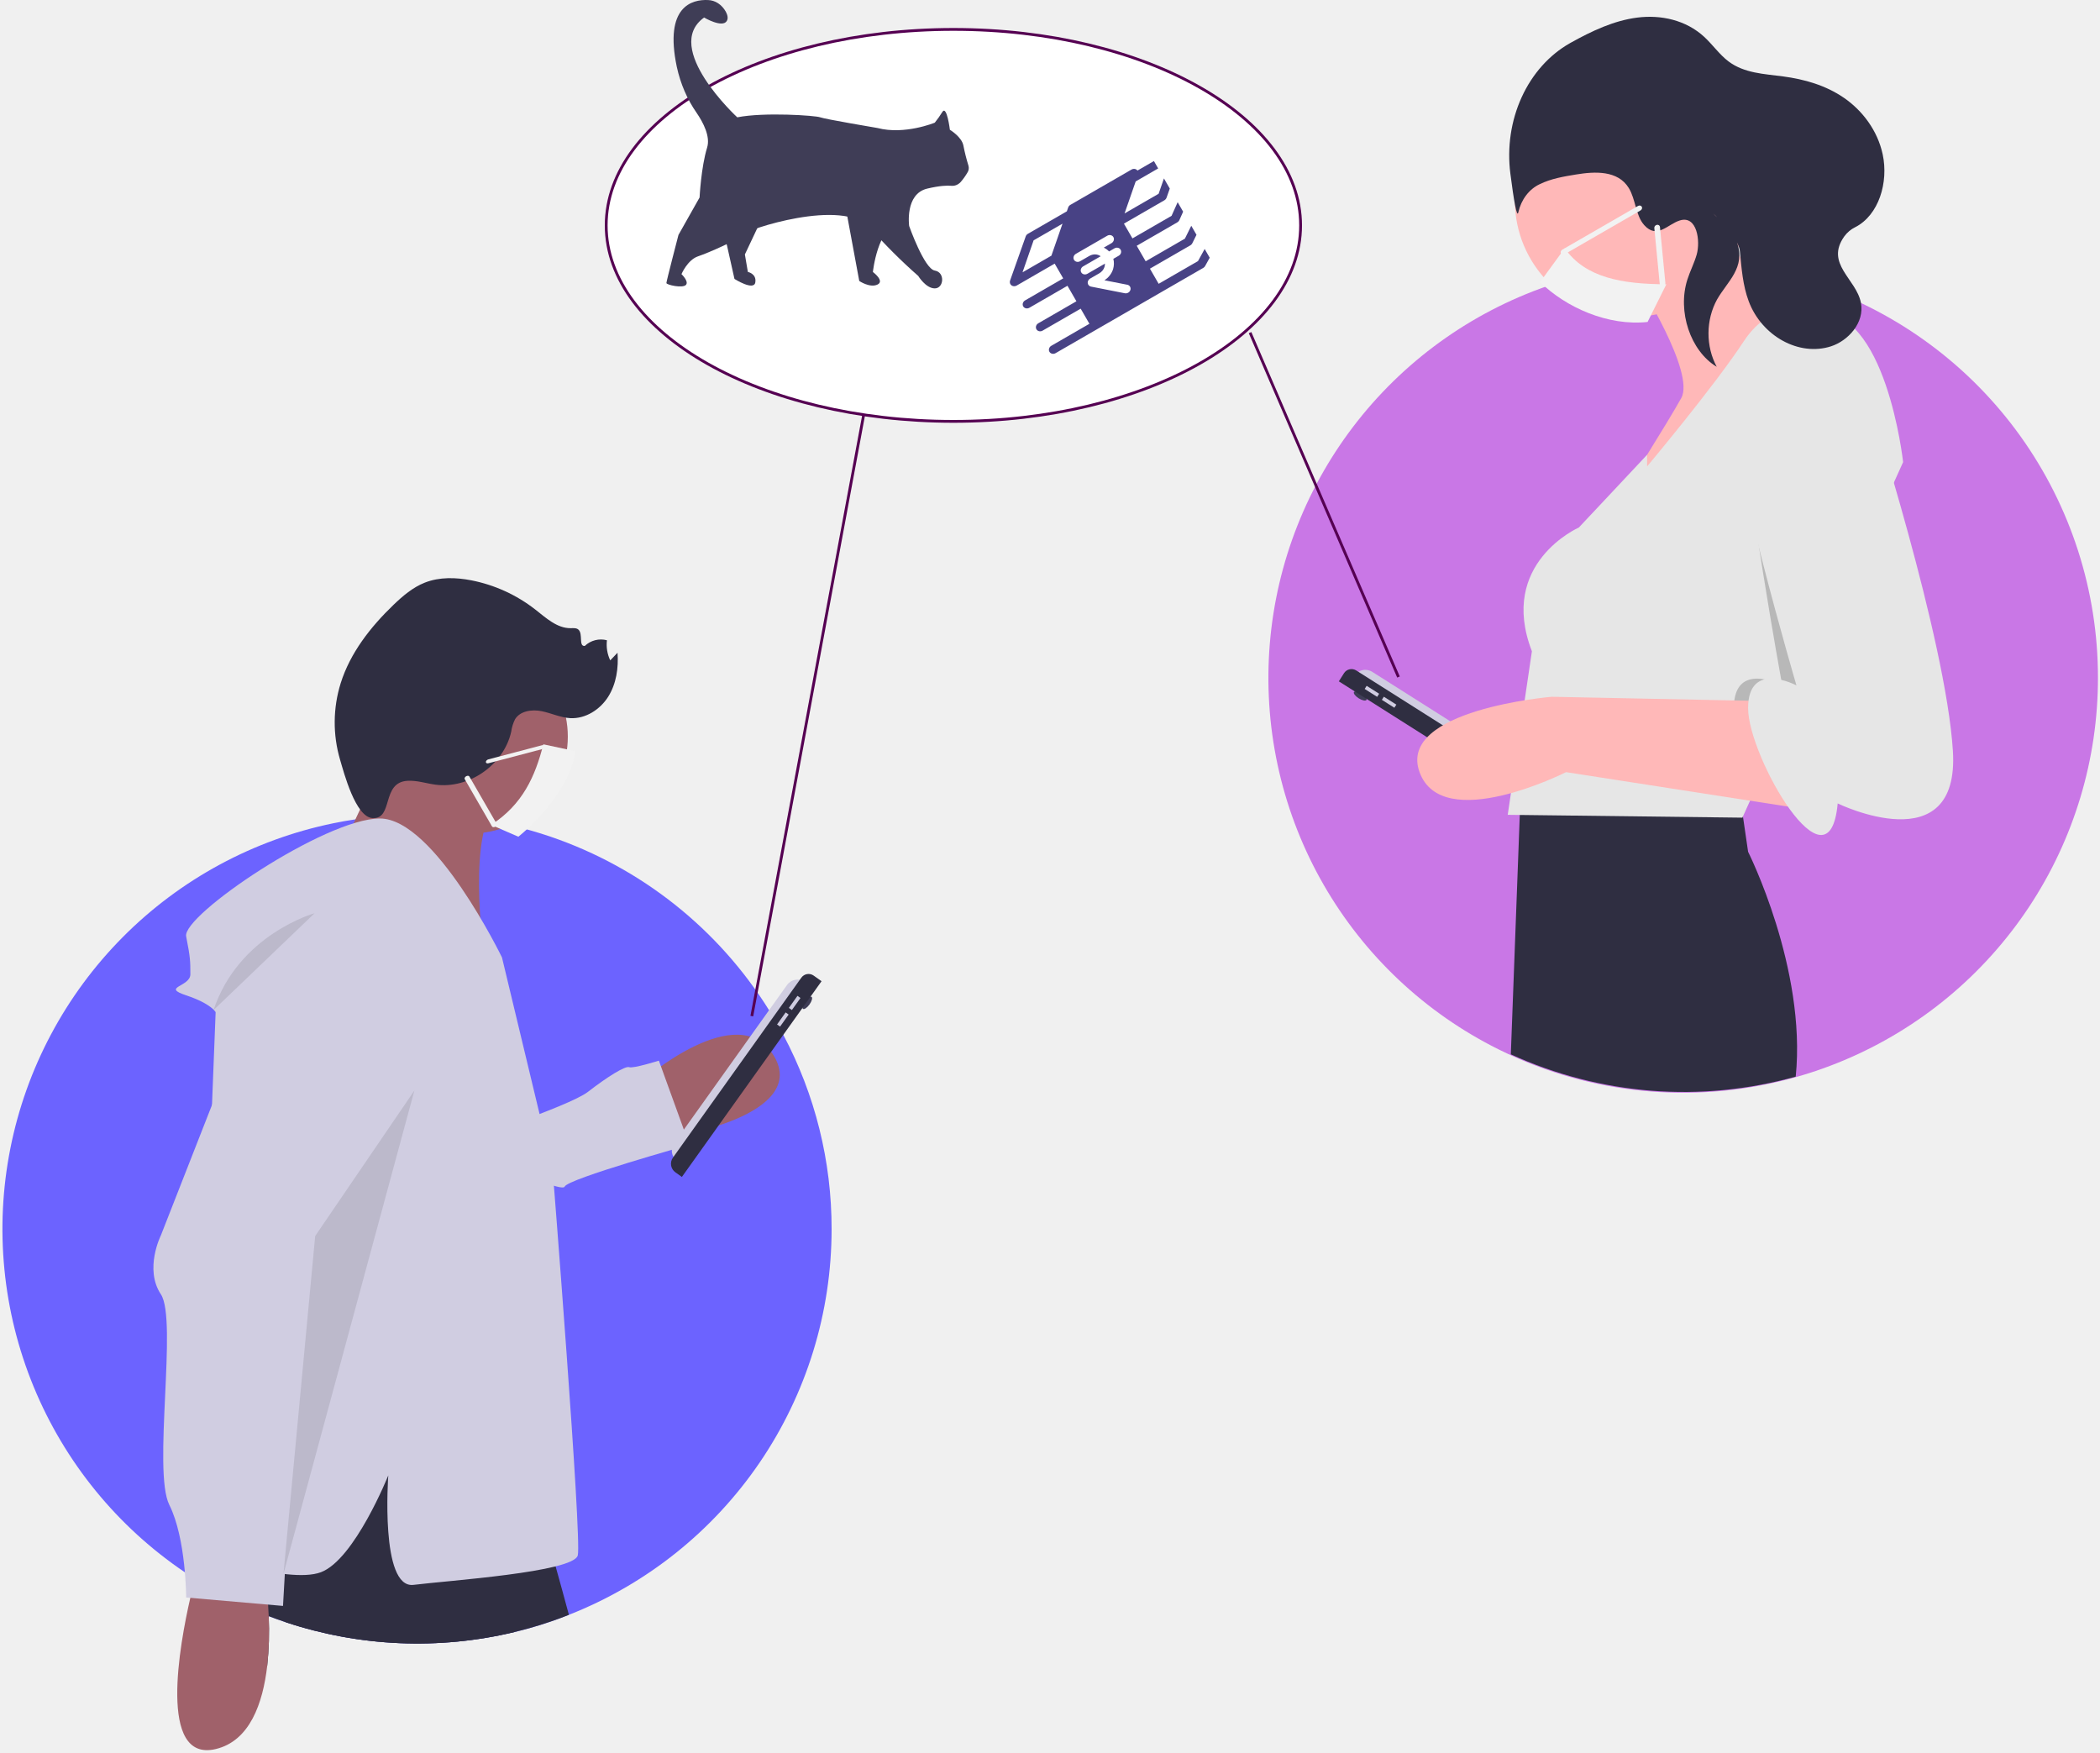
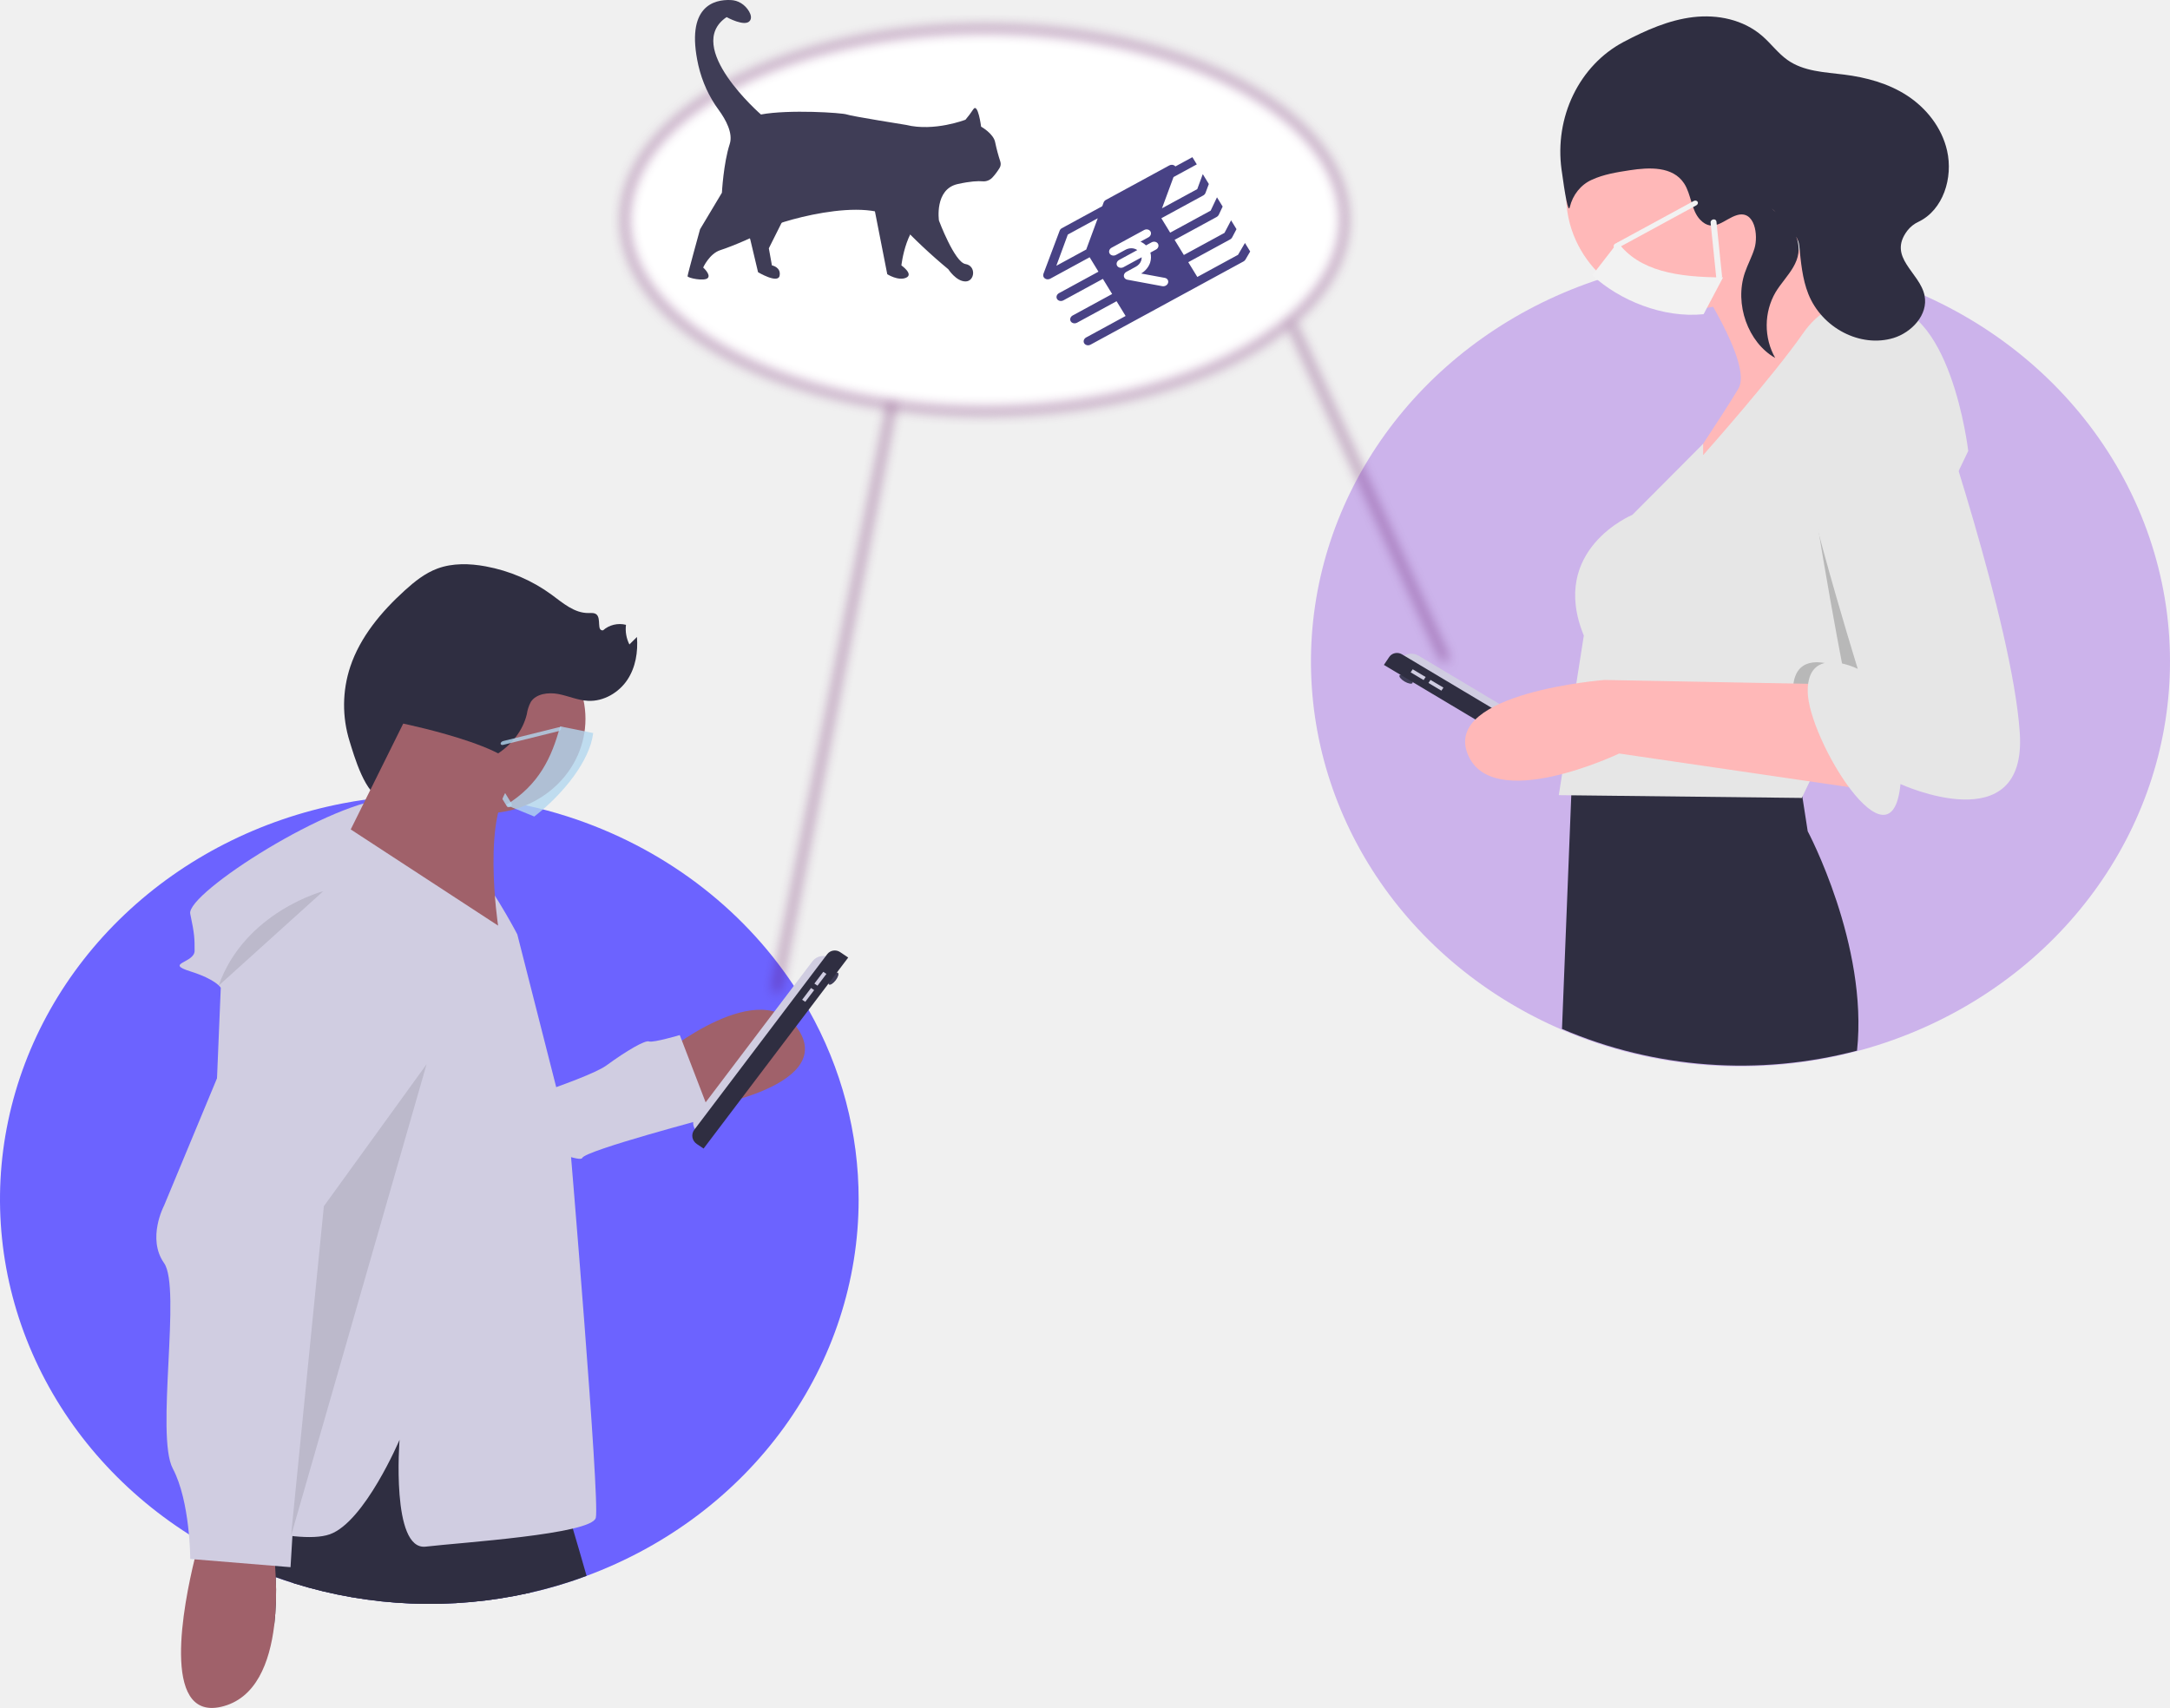
- <svg xmlns="http://www.w3.org/2000/svg" width="750" height="626" viewBox="0 0 750 626" fill="none">
-   <path d="M749.271 242C749.298 271.166 740.715 299.691 724.599 323.999C708.482 348.307 685.548 367.317 658.672 378.645C631.796 389.973 602.174 393.115 573.519 387.678C544.865 382.241 518.453 368.466 497.595 348.08C476.737 327.695 462.36 301.605 456.268 273.083C450.176 244.561 452.638 214.875 463.348 187.746C474.057 160.618 492.536 137.254 516.469 120.585C540.401 103.915 568.722 94.681 597.881 94.04C598.341 94.03 598.801 94.02 599.271 94.01C599.931 94 600.601 94 601.271 94C602.951 94 604.631 94.03 606.301 94.09C609.981 94.21 613.621 94.463 617.221 94.85C619.301 95.07 621.351 95.34 623.401 95.64C623.631 95.68 623.871 95.71 624.101 95.75C632.56 97.054 640.889 99.099 648.991 101.86C678.238 111.835 703.633 130.71 721.616 155.84C739.598 180.971 749.268 211.098 749.271 242V242Z" fill="#C977E6" />
-   <path d="M488.025 249.989C488.318 249.527 487.556 248.519 486.323 247.738C485.09 246.958 483.853 246.7 483.56 247.162C483.267 247.624 484.029 248.632 485.262 249.413C486.495 250.193 487.732 250.452 488.025 249.989Z" fill="#3F3D56" />
-   <path d="M483.699 241.386C484.355 240.35 485.396 239.617 486.593 239.348C487.789 239.079 489.044 239.297 490.08 239.953L548.681 277.062C549.717 277.718 550.45 278.759 550.719 279.956C550.988 281.152 550.77 282.407 550.114 283.443L483.699 241.386Z" fill="#D0CDE1" />
-   <path d="M478.156 243.349L479.999 240.437C480.448 239.729 481.159 239.228 481.977 239.045C482.794 238.861 483.652 239.01 484.36 239.458L551.082 281.71C551.497 281.973 551.857 282.315 552.14 282.717C552.423 283.119 552.624 283.572 552.731 284.052C552.839 284.531 552.851 285.027 552.767 285.512C552.683 285.996 552.505 286.459 552.242 286.874L550.71 289.293L478.156 243.349Z" fill="#2F2E41" />
-   <path d="M488.09 244.948L487.383 246.064L491.848 248.891L492.555 247.775L488.09 244.948Z" fill="#D0CDE1" />
-   <path d="M494.229 248.835L493.522 249.952L497.987 252.779L498.694 251.663L494.229 248.835Z" fill="#D0CDE1" />
-   <path d="M582.666 113.235C605.67 113.235 624.318 94.587 624.318 71.584C624.318 48.58 605.67 29.932 582.666 29.932C559.662 29.932 541.014 48.58 541.014 71.584C541.014 94.587 559.662 113.235 582.666 113.235Z" fill="#FFB8B8" />
-   <path d="M585.206 101.045C585.206 101.045 605.524 133.045 600.444 142.188C595.365 151.332 579.618 176.221 579.618 176.221C579.618 176.221 649.715 124.41 640.572 113.235C640.572 113.235 619.746 95.457 618.73 84.282L585.206 101.045Z" fill="#FFB8B8" />
-   <path d="M641.331 384.52C607.538 393.957 571.497 391.141 539.581 376.57L542.781 291.07L543.021 284.42L543.111 282.26L543.221 279.08L543.301 277.05C543.301 277.05 543.431 277.04 543.681 277.03C544.361 276.98 545.931 276.87 548.181 276.74C550.791 276.59 554.301 276.4 558.391 276.23C559.361 276.19 560.361 276.15 561.391 276.1C582.931 275.3 616.571 275.13 621.021 281.62L621.581 285.44L622.481 291.61L624.321 304.22C624.321 304.22 645.241 345.82 641.331 384.52Z" fill="#2F2E41" />
-   <path d="M679.684 165.046L643.701 244.657L628.077 279.218L622.286 292.034L538.474 291.018L547.109 232.603C534.919 201.111 563.872 188.412 563.872 188.412L588.253 162.43V166.57C588.253 166.57 612.127 138.125 622.794 121.87C633.461 105.616 648.191 111.711 648.191 111.711C673.589 109.172 679.684 165.046 679.684 165.046Z" fill="#E6E6E6" />
-   <path opacity="0.2" d="M643.701 244.657L628.077 279.218C623.058 269.831 619.238 259.2 619.238 252.922C619.238 235.652 636.509 244.795 636.509 244.795C636.509 244.795 622.54 168.348 622.54 145.49C622.54 130.308 635.198 197.687 643.701 244.657Z" fill="black" />
-   <path d="M629.905 250.382L554.221 248.858C554.221 248.858 498.854 253.429 506.981 275.779C515.109 298.129 559.3 275.779 559.3 275.779L647.684 289.494L629.905 250.382Z" fill="#FFB8B8" />
-   <path d="M644.128 115.775C644.128 115.775 617.714 117.807 617.714 140.664C617.714 163.522 641.588 244.794 641.588 244.794C641.588 244.794 624.318 235.651 624.318 252.921C624.318 270.192 653.271 320.479 656.319 286.954C656.319 286.954 700.002 308.288 697.463 268.16C694.923 228.032 667.494 143.204 667.494 143.204C667.494 143.204 664.446 114.251 644.128 115.775Z" fill="#E6E6E6" />
-   <path d="M587.221 80.399C584.128 76.959 584.185 71.158 581.692 67.125C577.778 60.793 569.628 61.218 562.936 62.311C558.488 63.037 553.975 63.785 549.847 65.806C547.999 66.679 546.354 68.034 545.04 69.763C543.726 71.492 542.779 73.549 542.275 75.77C541.751 78.264 540.595 71.187 539.419 62.02C538.214 52.667 539.624 43.116 543.446 34.743C547.267 26.37 553.303 19.607 560.684 15.429C560.772 15.379 560.859 15.33 560.945 15.282C568.514 11.055 576.444 7.322 584.81 6.273C593.176 5.225 602.102 7.124 608.664 13.179C611.663 15.947 614.102 19.5 617.317 21.926C622.966 26.189 630.119 26.395 636.831 27.294C644.423 28.311 652.032 30.445 658.585 34.963C665.139 39.482 670.569 46.61 672.391 55.14C674.516 65.09 671.047 76.851 662.535 81.168C661.048 81.887 659.73 82.999 658.687 84.413C651.697 94.232 662.982 99.605 664.618 108.153C665.984 115.285 660.015 121.742 653.895 123.706C642.495 127.364 629.225 120.078 624.539 107.589C622.44 101.994 621.962 95.805 621.39 89.747C620.737 82.813 604.911 70.254 615.595 79.701C617.668 81.486 619.301 83.859 620.334 86.589C623.584 95.53 616.838 100.605 613.22 106.989C611.251 110.579 610.197 114.732 610.177 118.976C610.157 123.22 611.173 127.386 613.109 131C603.731 125.369 598.987 111.255 602.637 99.842C603.607 96.808 605.078 94.004 605.959 90.935C607.335 86.145 606.119 76.838 599.968 78.725C595.578 80.072 591.825 85.52 587.221 80.399Z" fill="#2F2E41" />
-   <path d="M297 439C297.006 468.727 288.059 497.767 271.324 522.337C254.59 546.907 230.844 565.868 203.18 576.75C201.01 577.62 198.8 578.43 196.58 579.18C194.1 580.03 191.593 580.81 189.06 581.52C187.3 582.01 185.523 582.47 183.73 582.9C156.734 589.369 128.467 588.164 102.12 579.42C100.05 578.73 98 577.99 95.97 577.22C93.24 576.17 90.54 575.04 87.89 573.83C87.69 573.75 87.5 573.66 87.31 573.57C86.27 573.09 85.26 572.61 84.23 572.1H84.22C82.81 571.42 81.413 570.713 80.03 569.98C76.85 568.3 73.74 566.51 70.7 564.61C69.12 563.63 67.563 562.613 66.03 561.56C41.897 545.266 23.108 522.212 12.02 495.287C0.931 468.362 -1.966 438.764 3.693 410.2C9.352 381.636 23.315 355.377 43.832 334.714C64.349 314.051 90.507 299.902 119.03 294.04C121.64 293.5 124.277 293.033 126.94 292.64C128.61 292.38 130.3 292.16 131.99 291.97C133.2 291.83 134.41 291.7 135.64 291.6H135.65C138.94 291.3 142.26 291.113 145.61 291.04C146.07 291.03 146.53 291.02 147 291.01C147.26 291.01 147.52 291 147.78 291.01H147.79C148.19 291 148.59 291 149 291C150.68 291 152.36 291.03 154.03 291.09C157.71 291.21 161.35 291.463 164.95 291.85C167.03 292.07 169.08 292.34 171.13 292.64C171.36 292.68 171.6 292.71 171.83 292.75C172.51 292.86 173.2 292.97 173.88 293.09C175.32 293.32 176.75 293.59 178.18 293.88C179.52 294.15 180.85 294.43 182.18 294.73C187.096 295.851 191.949 297.23 196.72 298.86C229.055 309.914 256.585 331.789 274.66 360.79C275.17 361.6 275.67 362.42 276.16 363.25C276.54 363.87 276.9 364.49 277.26 365.12C277.39 365.33 277.51 365.54 277.62 365.75C277.7 365.87 277.76 365.99 277.83 366.11C278.49 367.26 279.13 368.43 279.75 369.6C291.112 390.966 297.036 414.801 297 439V439Z" fill="#6C63FF" />
-   <path d="M229.238 386.139C229.238 386.139 263.592 355.94 276.354 377.049C289.115 398.157 240.598 406.702 237.795 405.611C234.992 404.52 229.238 386.139 229.238 386.139Z" fill="#A0616A" />
-   <path d="M162.415 408.538C162.415 408.538 203.069 395.317 210.002 389.947C216.935 384.577 223.322 380.608 224.723 381.154C226.125 381.7 235.315 378.822 235.315 378.822L246.204 408.885C246.204 408.885 202.747 421.014 201.655 423.817C200.564 426.62 162.415 408.538 162.415 408.538Z" fill="#D0CDE1" />
-   <path d="M183.73 582.9C156.734 589.369 128.467 588.164 102.12 579.42L103.92 562.4L105.59 546.5L130.64 507.77L138.67 495.36L171.76 507.39L175.13 528.64L180.5 562.53L183.73 582.9Z" fill="#2F2E41" />
-   <path d="M203.18 576.75C201.01 577.62 198.8 578.43 196.58 579.18C194.1 580.03 191.593 580.81 189.06 581.52C187.3 582.01 185.523 582.47 183.73 582.9C156.734 589.369 128.467 588.164 102.12 579.42C100.05 578.73 98 577.99 95.97 577.22C96.247 583.142 96.067 589.076 95.43 594.97C92.541 588.063 90.024 581.006 87.89 573.83C87.74 573.35 87.6 572.87 87.46 572.39C86.76 569.97 86.14 567.66 85.58 565.49C84.94 562.98 84.39 560.65 83.93 558.52C82.1 550.16 81.52 544.99 81.52 544.99L101.07 504.39L104.98 504.84L106.6 505.02L116.4 506.14L130.64 507.77L153.71 510.4L175.13 528.64L194.32 544.99C194.32 544.99 195.92 550.43 198.43 559.44C199.79 564.28 201.4 570.15 203.18 576.75Z" fill="#2F2E41" />
-   <path d="M168.201 297.681C187.304 297.681 202.791 282.194 202.791 263.09C202.791 243.986 187.304 228.5 168.201 228.5C149.097 228.5 133.61 243.986 133.61 263.09C133.61 282.194 149.097 297.681 168.201 297.681Z" fill="#A0616A" />
-   <path d="M139.938 264.83L121.835 303.558L172.659 338.762C172.659 338.762 166.677 296.836 177.947 286.218C189.218 275.601 139.938 264.83 139.938 264.83Z" fill="#A0616A" />
-   <path d="M179.279 341.96C179.279 341.96 155.216 292.33 135.665 292.33C116.113 292.33 64.979 326.92 66.483 334.44C67.987 341.96 67.987 343.464 67.987 347.975C67.987 352.487 57.46 352.487 66.483 355.495C75.507 358.503 77.011 361.511 77.011 361.511L69.491 554.015C69.491 554.015 102.578 566.047 114.609 561.535C126.641 557.023 138.673 526.944 138.673 526.944C138.673 526.944 135.665 567.551 147.696 566.047C159.728 564.543 204.846 561.535 206.35 555.519C207.854 549.503 197.326 417.157 197.326 417.157L179.279 341.96Z" fill="#D0CDE1" />
-   <path d="M95.43 594.97V594.99C93.89 608.32 89.22 621.83 77.01 624.7C56.27 629.58 64.23 586.96 67.97 570.69C68.85 566.9 69.49 564.54 69.49 564.54L70.7 564.61L85.58 565.49L95.06 566.05C95.06 566.05 95.45 568.8 95.75 573.11C95.84 574.36 95.92 575.74 95.97 577.22C96.247 583.142 96.067 589.076 95.43 594.97Z" fill="#A0616A" />
-   <path d="M101.074 329.928L57.46 441.22C57.46 441.22 51.444 453.251 57.46 462.275C63.475 471.299 54.452 525.44 60.468 537.472C66.483 549.503 66.483 570.559 66.483 570.559L101.074 573.567L108.594 441.22L147.696 356.999C147.696 356.999 144.688 322.408 101.074 329.928Z" fill="#D0CDE1" />
-   <path opacity="0.1" d="M112.354 326.168C112.354 326.168 85.283 333.688 76.259 360.759L112.354 326.168Z" fill="black" />
-   <path d="M145.532 278.871C148.898 278.671 152.184 279.808 155.526 280.252C167.483 281.839 179.921 273.163 182.562 261.393C182.773 259.826 183.24 258.304 183.944 256.888C185.785 253.883 189.976 253.31 193.43 254.001C196.885 254.692 200.16 256.309 203.679 256.494C209.111 256.779 214.327 253.434 217.222 248.829C220.117 244.223 220.937 238.556 220.546 233.13L217.942 235.863C216.883 233.625 216.475 231.134 216.762 228.674C215.382 228.307 213.931 228.299 212.547 228.653C211.164 229.008 209.894 229.711 208.86 230.696C206.564 230.94 208.297 226.437 206.591 224.88C205.877 224.228 204.781 224.351 203.814 224.361C198.929 224.408 194.977 220.671 191.127 217.663C184.457 212.463 176.657 208.905 168.358 207.277C162.841 206.201 156.975 206.028 151.743 208.082C147.447 209.769 143.851 212.842 140.524 216.041C132.333 223.917 125.08 233.171 121.673 244.011C118.903 252.889 118.824 262.39 121.447 271.313C122.82 275.947 126.958 291.818 133.016 292.187C140.628 292.652 136.058 279.437 145.532 278.871Z" fill="#2F2E41" />
-   <path opacity="0.1" d="M147.99 389.501L112.569 441.452L101.241 562.122L147.99 389.501Z" fill="black" />
-   <path d="M289.112 358.745C289.96 357.557 290.286 356.336 289.84 356.019C289.395 355.701 288.346 356.406 287.499 357.594C286.651 358.782 286.325 360.003 286.771 360.321C287.216 360.638 288.264 359.933 289.112 358.745Z" fill="#3F3D56" />
-   <path d="M241.876 414.714C240.877 414.002 240.203 412.922 240.001 411.712C239.798 410.503 240.085 409.262 240.797 408.264L281.083 351.8C281.796 350.801 282.876 350.127 284.085 349.925C285.295 349.722 286.535 350.009 287.534 350.721V350.721L241.876 414.714L241.876 414.714Z" fill="#D0CDE1" />
-   <path d="M243.53 420.357L241.199 418.694C240.391 418.118 239.845 417.244 239.681 416.265C239.517 415.286 239.749 414.282 240.326 413.474L286.195 349.185C286.682 348.503 287.42 348.042 288.246 347.903C289.073 347.765 289.921 347.961 290.603 348.448L293.408 350.449L243.53 420.357L243.53 420.357Z" fill="#2F2E41" />
-   <path d="M281.741 359.978L282.816 360.745L285.885 356.443L284.81 355.676L281.741 359.978Z" fill="#D0CDE1" />
-   <path d="M277.52 365.893L278.596 366.661L281.665 362.359L280.589 361.591L277.52 365.893Z" fill="#D0CDE1" />
-   <path d="M464.5 80.5C464.5 99.709 450.745 117.199 428.288 129.916C405.846 142.624 374.81 150.5 340.5 150.5C306.19 150.5 275.154 142.624 252.712 129.916C230.255 117.199 216.5 99.709 216.5 80.5C216.5 61.291 230.255 43.801 252.712 31.084C275.154 18.376 306.19 10.5 340.5 10.5C374.81 10.5 405.846 18.376 428.288 31.084C450.745 43.801 464.5 61.291 464.5 80.5Z" fill="white" stroke="#550052" />
-   <path d="M257 78.375L259.656 87.75L262.312 99.625C262.312 99.625 269.219 104 269.75 100.875C270.281 97.75 267.094 97.125 267.094 97.125L266.031 90.875L274 74L257 78.375Z" fill="#3F3D56" />
-   <path d="M302 74L306.876 100.354C306.876 100.354 310.668 102.926 313.377 101.64C316.086 100.354 311.752 97.141 311.752 97.141C311.752 97.141 313.377 81.071 321.504 79.142C329.631 77.214 302 74 302 74Z" fill="#3F3D56" />
-   <path d="M333.857 43.81C333.857 43.81 323.086 48.265 313.393 45.719C313.393 45.719 294.545 42.537 292.929 41.901C291.314 41.264 273.004 39.991 263.31 41.901C263.31 41.901 236.384 17.079 251.463 6.259C251.463 6.259 257.925 10.078 259.541 7.532C260.147 6.578 259.844 5.354 259.228 4.198C258.533 2.942 257.59 1.905 256.48 1.176C255.37 0.448 254.126 0.049 252.856 0.016C247.229 -0.233 237.145 2.157 241.722 23.902C243.027 29.899 245.431 35.485 248.763 40.264C251.215 43.837 253.752 48.782 252.54 52.72C250.386 59.721 249.847 70.541 249.847 70.541L242.308 83.906C242.308 83.906 238 100.454 238 101.091C238 101.727 243.858 103.077 245.001 101.727C246.078 100.454 243.385 97.908 243.385 97.908C243.385 97.908 245.539 92.817 249.309 91.544C253.079 90.271 263.31 85.816 264.926 83.906C266.542 81.997 301.007 70.541 310.7 81.361C316.14 87.502 321.895 93.241 327.933 98.545C327.933 98.545 330.626 103 333.857 103C337.088 103 337.626 97.272 333.857 96.635C330.087 95.999 324.702 80.724 324.702 80.724C324.702 80.724 323.086 69.268 331.164 67.359C335.617 66.306 338.27 66.221 339.754 66.356C340.347 66.414 340.944 66.331 341.508 66.111C342.073 65.891 342.595 65.538 343.042 65.075C344.003 63.983 344.864 62.774 345.61 61.468C345.807 61.137 345.934 60.754 345.98 60.353C346.027 59.951 345.991 59.543 345.876 59.161C345.159 56.847 344.562 54.484 344.089 52.084C343.55 48.902 339.242 46.356 339.242 46.356C339.242 46.356 338.165 37.445 336.549 39.991C335.722 41.331 334.822 42.606 333.857 43.81V43.81Z" fill="#3F3D56" />
-   <line x1="446.459" y1="118.802" x2="499.459" y2="241.802" stroke="#550052" />
-   <line x1="268.508" y1="362.909" x2="308.508" y2="147.909" stroke="#550052" />
+ <svg xmlns="http://www.w3.org/2000/svg" width="733" height="577" viewBox="0 0 733 577" fill="none">
+   <path d="M733 223.383C733.027 250.306 724.621 276.636 708.835 299.074C693.05 321.512 670.588 339.06 644.265 349.516C617.942 359.973 588.93 362.874 560.865 357.855C532.8 352.836 506.931 340.121 486.502 321.303C466.073 302.486 451.993 278.404 446.026 252.075C440.059 225.747 442.471 198.345 452.96 173.303C463.449 148.262 481.548 126.696 504.988 111.308C528.428 95.921 556.166 87.397 584.725 86.806C585.175 86.796 585.626 86.787 586.086 86.778C586.733 86.769 587.389 86.769 588.045 86.769C589.69 86.769 591.336 86.796 592.972 86.852C596.576 86.963 600.141 87.197 603.667 87.553C605.704 87.757 607.712 88.006 609.72 88.283C609.945 88.32 610.18 88.347 610.405 88.384C618.691 89.588 626.848 91.475 634.783 94.024C663.429 103.232 688.301 120.655 705.914 143.852C723.527 167.049 732.998 194.859 733 223.383V223.383Z" fill="#CCB3EB" />
+   <path d="M477.129 230.758C477.416 230.331 476.67 229.401 475.462 228.68C474.255 227.96 473.043 227.721 472.756 228.148C472.47 228.575 473.216 229.505 474.424 230.226C475.631 230.947 476.843 231.185 477.129 230.758Z" fill="#3F3D56" />
+   <path d="M472.893 222.816C473.535 221.86 474.555 221.183 475.727 220.935C476.899 220.687 478.127 220.888 479.142 221.494L536.538 255.748C537.552 256.354 538.27 257.315 538.534 258.419C538.797 259.524 538.584 260.682 537.941 261.638L472.893 222.816Z" fill="#D0CDE1" />
+   <path d="M467.463 224.628L469.269 221.941C469.708 221.287 470.405 220.825 471.206 220.655C472.007 220.486 472.846 220.623 473.54 221.037L538.889 260.039C539.296 260.281 539.648 260.597 539.925 260.968C540.202 261.339 540.399 261.758 540.505 262.2C540.61 262.643 540.622 263.101 540.54 263.548C540.457 263.995 540.282 264.422 540.025 264.805L538.525 267.038L467.463 224.628Z" fill="#2F2E41" />
+   <path d="M477.193 226.104L476.501 227.135L480.874 229.745L481.566 228.714L477.193 226.104Z" fill="#D0CDE1" />
+   <path d="M483.206 229.693L482.514 230.723L486.886 233.333L487.579 232.303L483.206 229.693Z" fill="#D0CDE1" />
+   <path d="M569.823 104.524C592.354 104.524 610.618 87.311 610.618 66.077C610.618 44.843 592.354 27.629 569.823 27.629C547.293 27.629 529.028 44.843 529.028 66.077C529.028 87.311 547.293 104.524 569.823 104.524Z" fill="#FFB8B8" />
+   <path d="M572.311 93.271C572.311 93.271 592.211 122.81 587.236 131.25C582.261 139.69 566.838 162.665 566.838 162.665C566.838 162.665 635.493 114.84 626.538 104.524C626.538 104.524 606.141 88.114 605.146 77.799L572.311 93.271Z" fill="#FFB8B8" />
+   <path d="M627.281 354.939C594.184 363.651 558.884 361.051 527.624 347.601L530.758 268.678L530.993 262.54L531.082 260.546L531.189 257.611L531.268 255.737C531.268 255.737 531.395 255.728 531.64 255.718C532.306 255.672 533.844 255.571 536.047 255.451C538.604 255.312 542.041 255.137 546.047 254.98C546.997 254.943 547.977 254.906 548.985 254.86C570.082 254.121 603.03 253.965 607.389 259.955L607.937 263.481L608.819 269.177L610.621 280.817C610.621 280.817 631.11 319.217 627.281 354.939Z" fill="#2F2E41" />
+   <path d="M664.845 152.349L629.603 225.836L614.299 257.738L608.628 269.568L526.541 268.63L534.998 214.71C523.058 185.64 551.416 173.918 551.416 173.918L575.296 149.935V153.756C575.296 153.756 598.678 127.499 609.126 112.495C619.573 97.491 634 103.118 634 103.118C658.875 100.773 664.845 152.349 664.845 152.349Z" fill="#E6E6E6" />
+   <path opacity="0.2" d="M629.603 225.836L614.299 257.739C609.384 249.074 605.643 239.26 605.643 233.465C605.643 217.523 622.558 225.963 622.558 225.963C622.558 225.963 608.877 155.397 608.877 134.298C608.877 120.284 621.274 182.48 629.603 225.836Z" fill="black" />
+   <path d="M616.09 231.12L541.963 229.714C541.963 229.714 487.736 233.934 495.696 254.564C503.656 275.195 546.938 254.564 546.938 254.564L633.503 267.224L616.09 231.12Z" fill="#FFB8B8" />
+   <path d="M630.021 106.869C630.021 106.869 604.151 108.744 604.151 129.843C604.151 150.943 627.533 225.963 627.533 225.963C627.533 225.963 610.618 217.523 610.618 233.465C610.618 249.406 638.975 295.825 641.96 264.879C641.96 264.879 684.745 284.572 682.258 247.531C679.77 210.49 652.905 132.188 652.905 132.188C652.905 132.188 649.92 105.462 630.021 106.869Z" fill="#E6E6E6" />
+   <path d="M574.284 74.214C571.255 71.039 571.311 65.684 568.869 61.961C565.036 56.116 557.053 56.508 550.499 57.517C546.142 58.188 541.722 58.878 537.679 60.743C535.87 61.55 534.258 62.8 532.971 64.396C531.684 65.993 530.757 67.891 530.263 69.941C529.75 72.244 528.618 65.71 527.466 57.249C526.286 48.615 527.667 39.799 531.41 32.07C535.153 24.341 541.065 18.098 548.294 14.242C548.38 14.196 548.465 14.151 548.549 14.107C555.963 10.205 563.729 6.759 571.923 5.791C580.116 4.823 588.86 6.576 595.286 12.165C598.223 14.72 600.612 18 603.761 20.24C609.294 24.174 616.3 24.365 622.874 25.194C630.309 26.133 637.762 28.102 644.18 32.273C650.599 36.444 655.917 43.025 657.702 50.898C659.783 60.082 656.386 70.939 648.049 74.924C646.593 75.588 645.302 76.614 644.28 77.919C637.434 86.983 648.486 91.943 650.089 99.833C651.427 106.416 645.581 112.377 639.586 114.19C628.421 117.566 615.425 110.841 610.835 99.312C608.778 94.147 608.31 88.434 607.751 82.843C607.11 76.442 591.61 64.85 602.074 73.57C604.105 75.217 605.705 77.408 606.716 79.928C609.899 88.181 603.292 92.866 599.749 98.758C597.82 102.072 596.787 105.906 596.768 109.823C596.749 113.741 597.743 117.586 599.64 120.922C590.454 115.725 585.808 102.697 589.383 92.162C590.334 89.361 591.774 86.772 592.637 83.939C593.985 79.519 592.794 70.927 586.769 72.669C582.469 73.912 578.794 78.941 574.284 74.214Z" fill="#2F2E41" />
+   <path d="M290.035 405.228C290.04 432.669 281.277 459.475 264.887 482.155C248.497 504.835 225.24 522.337 198.145 532.382C196.02 533.185 193.855 533.932 191.681 534.625C189.252 535.409 186.797 536.129 184.316 536.785C182.592 537.237 180.852 537.662 179.095 538.059C152.655 544.03 124.97 542.917 99.164 534.846C97.137 534.209 95.129 533.526 93.141 532.815C90.467 531.846 87.823 530.803 85.227 529.686C85.031 529.612 84.845 529.529 84.659 529.446C83.641 529.003 82.651 528.56 81.642 528.089H81.633C80.252 527.462 78.884 526.809 77.529 526.132C74.414 524.582 71.368 522.929 68.391 521.176C66.843 520.271 65.319 519.333 63.817 518.36C40.18 503.32 21.778 482.04 10.918 457.186C0.057 432.332 -2.78 405.011 2.763 378.644C8.305 352.278 21.98 328.039 42.075 308.965C62.17 289.891 87.79 276.831 115.727 271.42C118.283 270.922 120.865 270.491 123.474 270.128C125.109 269.888 126.765 269.685 128.42 269.509C129.605 269.38 130.79 269.26 131.995 269.168H132.005C135.227 268.891 138.479 268.719 141.76 268.651C142.21 268.642 142.661 268.632 143.121 268.623C143.376 268.623 143.63 268.614 143.885 268.623H143.895C144.287 268.614 144.678 268.614 145.08 268.614C146.725 268.614 148.371 268.642 150.006 268.697C153.611 268.808 157.176 269.042 160.702 269.399C162.739 269.602 164.747 269.851 166.755 270.128C166.98 270.165 167.215 270.192 167.44 270.229C168.106 270.331 168.782 270.432 169.448 270.543C170.858 270.755 172.259 271.005 173.659 271.272C174.972 271.522 176.275 271.78 177.577 272.057C182.392 273.092 187.145 274.365 191.818 275.869C223.488 286.073 250.451 306.265 268.154 333.035C268.654 333.783 269.144 334.54 269.624 335.306C269.996 335.878 270.348 336.45 270.701 337.032C270.828 337.226 270.946 337.42 271.054 337.614C271.132 337.724 271.191 337.835 271.259 337.946C271.906 339.007 272.532 340.087 273.14 341.167C284.268 360.89 290.07 382.891 290.035 405.228V405.228Z" fill="#6C63FF" />
+   <path d="M223.667 356.434C223.667 356.434 257.314 328.558 269.813 348.043C282.312 367.528 234.793 375.415 232.048 374.408C229.303 373.401 223.667 356.434 223.667 356.434Z" fill="#A0616A" />
+   <path d="M158.219 377.11C158.219 377.11 198.037 364.906 204.827 359.949C211.617 354.992 217.873 351.329 219.245 351.832C220.618 352.336 229.619 349.68 229.619 349.68L240.284 377.43C240.284 377.43 197.721 388.627 196.652 391.214C195.583 393.801 158.219 377.11 158.219 377.11Z" fill="#D0CDE1" />
+   <path d="M179.095 538.059C152.655 544.03 124.97 542.917 99.164 534.846L100.927 519.136L102.563 504.459L127.098 468.708L134.962 457.253L167.372 468.357L170.672 487.973L175.932 519.256L179.095 538.059Z" fill="#2F2E41" />
+   <path d="M198.145 532.382C196.02 533.185 193.855 533.933 191.681 534.625C189.252 535.409 186.797 536.129 184.316 536.785C182.592 537.237 180.852 537.662 179.095 538.059C152.655 544.03 124.97 542.918 99.165 534.846C97.137 534.209 95.129 533.526 93.141 532.816C93.412 538.282 93.236 543.76 92.612 549.2C89.783 542.824 87.318 536.311 85.227 529.686C85.08 529.243 84.943 528.8 84.806 528.357C84.121 526.123 83.513 523.991 82.965 521.988C82.338 519.671 81.799 517.52 81.349 515.554C79.556 507.837 78.988 503.065 78.988 503.065L98.136 465.588L101.966 466.004L103.552 466.17L113.151 467.204L127.098 468.708L149.693 471.136L170.672 487.973L189.467 503.065C189.467 503.065 191.035 508.087 193.493 516.403C194.825 520.871 196.402 526.289 198.145 532.382Z" fill="#2F2E41" />
+   <path d="M163.885 274.781C182.596 274.781 197.764 260.485 197.764 242.851C197.764 225.217 182.596 210.922 163.885 210.922C145.175 210.922 130.006 225.217 130.006 242.851C130.006 260.485 145.175 274.781 163.885 274.781Z" fill="#A0616A" />
+   <path d="M174.736 315.653C174.736 315.653 151.168 269.841 132.019 269.841C112.87 269.841 62.788 301.771 64.261 308.712C65.734 315.653 65.734 317.042 65.734 321.206C65.734 325.371 55.423 325.371 64.261 328.148C73.099 330.924 74.572 333.701 74.572 333.701L67.207 511.396C67.207 511.396 99.613 522.502 111.397 518.337C123.181 514.172 134.965 486.408 134.965 486.408C134.965 486.408 132.019 523.89 143.803 522.502C155.587 521.114 199.777 518.337 201.25 512.784C202.723 507.231 192.412 385.066 192.412 385.066L174.736 315.653Z" fill="#D0CDE1" />
+   <path d="M141.683 257.418C144.979 257.233 148.198 258.283 151.471 258.693C163.182 260.158 175.365 252.149 177.951 241.285C178.158 239.838 178.615 238.433 179.305 237.126C181.107 234.353 185.212 233.824 188.596 234.462C191.98 235.099 195.187 236.592 198.633 236.762C203.954 237.025 209.062 233.938 211.898 229.687C214.734 225.436 215.536 220.204 215.154 215.196L212.603 217.719C211.566 215.652 211.166 213.353 211.448 211.083C210.096 210.743 208.675 210.737 207.32 211.064C205.965 211.39 204.721 212.04 203.708 212.949C201.459 213.175 203.157 209.017 201.486 207.581C200.786 206.979 199.713 207.093 198.766 207.101C193.982 207.145 190.111 203.695 186.34 200.919C179.807 196.119 172.168 192.834 164.039 191.332C158.636 190.338 152.891 190.179 147.767 192.075C143.559 193.632 140.036 196.468 136.778 199.422C128.756 206.691 121.652 215.233 118.315 225.239C115.602 233.435 115.525 242.205 118.094 250.441C119.439 254.719 123.491 269.369 129.425 269.71C136.88 270.139 132.404 257.94 141.683 257.418Z" fill="#2F2E41" />
+   <path d="M282.309 331.148C283.139 330.051 283.459 328.924 283.022 328.631C282.586 328.337 281.559 328.989 280.729 330.085C279.899 331.182 279.58 332.309 280.016 332.602C280.452 332.895 281.479 332.244 282.309 331.148Z" fill="#3F3D56" />
+   <path d="M236.045 382.811C235.067 382.153 234.406 381.157 234.208 380.04C234.01 378.924 234.291 377.778 234.988 376.857L274.446 324.736C275.143 323.815 276.201 323.192 277.386 323.006C278.57 322.819 279.785 323.083 280.763 323.741V323.741L236.045 382.811L236.045 382.811Z" fill="#D0CDE1" />
+   <path d="M237.664 388.02L235.381 386.485C234.59 385.953 234.055 385.146 233.895 384.242C233.735 383.339 233.962 382.412 234.527 381.666L279.452 322.323C279.929 321.693 280.651 321.268 281.461 321.14C282.271 321.012 283.101 321.193 283.769 321.642L286.516 323.49L237.664 388.02L237.664 388.02Z" fill="#2F2E41" />
+   <path d="M275.089 332.285L276.142 332.994L279.149 329.023L278.095 328.314L275.089 332.285Z" fill="#D0CDE1" />
+   <path d="M270.956 337.746L272.009 338.454L275.015 334.483L273.962 333.775L270.956 337.746Z" fill="#D0CDE1" />
+   <g filter="url(#filter0_f)">
+     <ellipse cx="332.64" cy="74.307" rx="121.938" ry="65.077" fill="white" />
+     <path d="M454.078 74.307C454.078 92.003 440.63 108.14 418.628 119.882C396.647 131.613 366.246 138.884 332.64 138.884C299.033 138.884 268.632 131.613 246.652 119.882C224.649 108.14 211.201 92.003 211.201 74.307C211.201 56.611 224.649 40.474 246.652 28.732C268.632 17.002 299.033 9.731 332.64 9.731C366.246 9.731 396.647 17.002 418.628 28.732C440.63 40.474 454.078 56.611 454.078 74.307Z" stroke="#550052" />
+   </g>
+   <path d="M250.858 72.346L253.459 80.999L256.061 91.961C256.061 91.961 262.825 95.999 263.346 93.115C263.866 90.23 260.744 89.653 260.744 89.653L259.703 83.884L267.508 68.307L250.858 72.346Z" fill="#3F3D56" />
+   <path d="M294.932 68.307L299.707 92.634C299.707 92.634 303.422 95.008 306.075 93.821C308.728 92.634 304.483 89.668 304.483 89.668C304.483 89.668 306.075 74.834 314.034 73.054C321.994 71.274 294.932 68.307 294.932 68.307Z" fill="#3F3D56" />
+   <path d="M326.133 40.44C326.133 40.44 315.584 44.552 306.09 42.202C306.09 42.202 287.63 39.265 286.048 38.677C284.465 38.09 266.532 36.915 257.038 38.677C257.038 38.677 230.666 15.765 245.435 5.778C245.435 5.778 251.764 9.303 253.346 6.953C253.94 6.072 253.643 4.942 253.04 3.875C252.36 2.716 251.436 1.758 250.348 1.086C249.261 0.413 248.043 0.046 246.799 0.015C241.288 -0.215 231.411 1.991 235.894 22.063C237.172 27.599 239.526 32.755 242.79 37.167C245.192 40.465 247.676 45.029 246.49 48.665C244.38 55.127 243.852 65.114 243.852 65.114L236.468 77.452C236.468 77.452 232.249 92.727 232.249 93.314C232.249 93.901 237.987 95.148 239.105 93.901C240.16 92.727 237.523 90.376 237.523 90.376C237.523 90.376 239.633 85.677 243.325 84.502C247.017 83.327 257.038 79.214 258.621 77.452C260.203 75.689 293.959 65.114 303.453 75.102C308.781 80.771 314.418 86.068 320.331 90.964C320.331 90.964 322.969 95.076 326.133 95.076C329.298 95.076 329.825 89.789 326.133 89.201C322.441 88.614 317.167 74.514 317.167 74.514C317.167 74.514 315.584 63.939 323.496 62.177C327.857 61.205 330.456 61.126 331.909 61.251C332.49 61.305 333.074 61.228 333.627 61.025C334.181 60.822 334.692 60.496 335.13 60.069C336.071 59.061 336.914 57.945 337.645 56.739C337.838 56.434 337.962 56.081 338.007 55.71C338.053 55.34 338.018 54.962 337.905 54.61C337.203 52.474 336.618 50.292 336.155 48.077C335.627 45.14 331.408 42.79 331.408 42.79C331.408 42.79 330.353 34.565 328.77 36.915C327.96 38.151 327.079 39.328 326.133 40.44V40.44Z" fill="#3F3D56" />
+   <g filter="url(#filter1_f)">
+     <line y1="-0.5" x2="124.842" y2="-0.5" transform="matrix(0.415803 0.909455 -0.926514 0.376259 435.969 109.846)" stroke="#550052" />
+   </g>
+   <g filter="url(#filter2_f)">
+     <line y1="-0.5" x2="202.29" y2="-0.5" transform="matrix(0.193667 -0.981067 0.984973 0.172707 262.611 335.075)" stroke="#550052" />
+   </g>
  <g clip-path="url(#clip0)">
-     <path d="M436.972 79.87C436.179 79.519 435.216 79.865 434.794 80.653L427.85 93.257L413.81 101.363L410.69 95.958L425.158 87.605C425.459 87.431 425.698 87.153 425.835 86.862L432.612 73.177C433.012 72.383 432.676 71.47 431.869 71.163C431.069 70.834 430.092 71.222 429.714 72.02L423.179 85.232L409.168 93.322L405.971 87.785L420.439 79.431C420.762 79.263 421.023 78.989 421.181 78.669L427.57 64.311C427.918 63.495 427.539 62.606 426.726 62.32C425.912 62.034 424.973 62.453 424.595 63.252L418.417 77.084L404.449 85.148L401.404 79.875L415.873 71.521C416.223 71.302 416.504 70.964 416.632 70.591L422.206 54.822C422.414 54.192 422.222 53.53 421.711 53.139C421.2 52.749 420.473 52.712 419.879 53.037L406.24 60.912C406.225 60.92 406.06 60.699 405.956 60.619C405.452 60.242 404.725 60.204 404.139 60.542L382.265 73.172C381.907 73.378 381.626 73.716 381.498 74.089L381.02 75.473L367.066 83.529C366.716 83.749 366.434 84.087 366.314 84.473L360.732 100.228C360.524 100.858 360.716 101.521 361.227 101.911C361.738 102.301 362.465 102.339 363.059 102.013L376.67 94.155L379.715 99.428L366.104 107.287C365.317 107.741 365.016 108.705 365.435 109.43C365.854 110.155 366.84 110.377 367.626 109.923L381.237 102.065L384.433 107.602L370.823 115.46C370.036 115.914 369.735 116.879 370.154 117.604C370.573 118.329 371.559 118.551 372.345 118.097L385.956 110.238L389.076 115.644L375.465 123.502C374.679 123.956 374.378 124.92 374.797 125.646C375.216 126.371 376.201 126.592 376.988 126.138L429.801 95.647C430.08 95.468 430.306 95.232 430.443 94.942L437.616 81.942C438.045 81.167 437.751 80.229 436.972 79.87ZM405.576 64.881C405.591 64.872 405.575 64.811 405.603 64.795L417.756 57.779L413.793 69.207L401.626 76.231L405.576 64.881ZM375.548 91.287L365.183 97.272L369.145 85.844L379.468 79.884L375.559 91.141C375.538 91.17 375.501 91.139 375.548 91.287ZM396.102 89.809L398.032 88.694C398.818 88.24 399.804 88.462 400.223 89.187C400.642 89.912 400.341 90.877 399.554 91.331L397.624 92.445C397.924 93.626 397.893 94.892 397.534 96.119C397.018 97.735 395.916 99.162 394.439 100.102L402.582 101.694L402.604 101.698C403.465 101.869 403.959 102.692 403.72 103.533C403.482 104.374 402.588 104.907 401.727 104.736L389.665 102.366C389.249 102.273 388.879 102.029 388.674 101.673C388.233 100.943 388.534 99.978 389.327 99.503L392.544 97.646C393.452 97.139 394.135 96.341 394.444 95.389C394.556 94.99 394.618 94.568 394.628 94.157L388.352 97.781C387.566 98.235 386.58 98.013 386.161 97.288C385.743 96.563 386.043 95.598 386.83 95.144L393.106 91.521C391.878 90.648 390.339 90.657 388.981 91.442L385.764 93.299C384.978 93.753 383.992 93.531 383.573 92.806C383.155 92.081 383.456 91.116 384.242 90.662L395.451 84.191C396.237 83.737 397.223 83.959 397.642 84.683C398.06 85.409 397.76 86.373 396.966 86.849L394.207 88.442C394.921 88.786 395.564 89.24 396.102 89.809Z" fill="#484285" />
+     <path d="M427.127 73.726C426.35 73.402 425.407 73.721 424.994 74.449L418.193 86.083L404.442 93.566L401.385 88.576L415.556 80.866C415.85 80.706 416.085 80.448 416.219 80.18L422.857 67.547C423.249 66.815 422.919 65.972 422.129 65.688C421.345 65.385 420.389 65.743 420.018 66.48L413.617 78.676L399.894 86.143L396.763 81.032L410.934 73.321C411.25 73.165 411.506 72.913 411.661 72.617L417.918 59.364C418.26 58.61 417.888 57.79 417.091 57.526C416.295 57.262 415.374 57.649 415.004 58.386L408.953 71.154L395.273 78.598L392.291 73.73L406.462 66.019C406.804 65.817 407.08 65.505 407.205 65.161L412.665 50.605C412.869 50.024 412.681 49.412 412.18 49.052C411.679 48.691 410.967 48.657 410.386 48.957L397.027 56.226C397.013 56.234 396.851 56.03 396.749 55.955C396.256 55.607 395.544 55.573 394.97 55.885L373.545 67.543C373.195 67.733 372.92 68.046 372.794 68.39L372.326 69.667L358.659 77.103C358.316 77.306 358.041 77.618 357.923 77.974L352.456 92.518C352.252 93.099 352.44 93.711 352.94 94.071C353.441 94.431 354.153 94.466 354.735 94.166L368.066 86.912L371.047 91.78L357.717 99.033C356.946 99.452 356.652 100.343 357.062 101.012C357.472 101.681 358.437 101.886 359.208 101.467L372.538 94.213L375.669 99.324L362.338 106.578C361.568 106.997 361.274 107.888 361.684 108.557C362.094 109.226 363.059 109.431 363.829 109.012L377.16 101.758L380.217 106.747L366.886 114.001C366.116 114.42 365.821 115.311 366.231 115.98C366.641 116.649 367.607 116.854 368.377 116.435L420.104 88.289C420.376 88.124 420.598 87.906 420.732 87.638L427.757 75.638C428.178 74.923 427.89 74.057 427.127 73.726ZM396.377 59.889C396.391 59.882 396.375 59.826 396.403 59.81L408.306 53.334L404.425 63.883L392.508 70.367L396.377 59.889ZM366.967 84.265L356.815 89.789L360.696 79.24L370.806 73.739L366.977 84.129C366.956 84.157 366.92 84.128 366.967 84.265ZM387.098 82.9L388.988 81.871C389.758 81.452 390.724 81.657 391.134 82.326C391.544 82.996 391.249 83.886 390.479 84.305L388.589 85.334C388.883 86.423 388.852 87.592 388.5 88.724C387.995 90.216 386.916 91.533 385.469 92.402L393.445 93.871L393.466 93.875C394.31 94.033 394.793 94.792 394.559 95.568C394.325 96.344 393.451 96.837 392.607 96.679L380.793 94.492C380.386 94.405 380.024 94.18 379.822 93.852C379.391 93.178 379.686 92.287 380.462 91.849L383.613 90.134C384.503 89.666 385.171 88.929 385.473 88.051C385.584 87.683 385.644 87.293 385.655 86.914L379.507 90.259C378.737 90.678 377.771 90.473 377.361 89.804C376.951 89.135 377.246 88.244 378.016 87.825L384.164 84.48C382.961 83.675 381.454 83.683 380.123 84.407L376.973 86.122C376.202 86.541 375.237 86.336 374.827 85.667C374.417 84.997 374.712 84.107 375.482 83.688L386.46 77.714C387.23 77.295 388.196 77.5 388.606 78.169C389.016 78.838 388.721 79.729 387.944 80.168L385.242 81.638C385.941 81.956 386.571 82.375 387.098 82.9Z" fill="#484285" />
  </g>
-   <path d="M595.128 101.527L588.42 114.992C574.379 116.505 559.383 109.907 550.029 100.746L558.836 88.667C566.197 99.268 579.472 101.477 595.128 101.527Z" fill="#F2F2F2" />
-   <path d="M585.912 75.148L558.849 90.772C558.609 90.911 558.332 90.96 558.077 90.909C557.822 90.858 557.61 90.711 557.489 90.501C557.368 90.291 557.346 90.034 557.43 89.788C557.513 89.542 557.694 89.326 557.934 89.188L584.996 73.563C585.236 73.425 585.513 73.376 585.768 73.427C586.023 73.478 586.235 73.624 586.356 73.834C586.477 74.045 586.499 74.301 586.415 74.547C586.332 74.794 586.151 75.01 585.912 75.148V75.148Z" fill="#F2F2F2" />
-   <path d="M594.226 102.048C594.078 102.133 593.915 102.185 593.75 102.2C593.584 102.214 593.422 102.191 593.278 102.131C593.133 102.071 593.011 101.978 592.921 101.858C592.831 101.738 592.776 101.596 592.761 101.444L590.827 81.428C590.815 81.306 590.829 81.18 590.868 81.057C590.908 80.935 590.972 80.818 591.057 80.714C591.142 80.61 591.247 80.52 591.365 80.451C591.482 80.381 591.611 80.332 591.744 80.307C591.876 80.282 592.01 80.282 592.137 80.306C592.264 80.329 592.381 80.377 592.483 80.446C592.585 80.515 592.669 80.604 592.73 80.708C592.792 80.811 592.829 80.927 592.841 81.05L594.775 101.066C594.793 101.252 594.75 101.445 594.652 101.62C594.555 101.795 594.406 101.944 594.226 102.048V102.048Z" fill="#F2F2F2" />
-   <path d="M194.044 265.835L205.459 268.283C204.333 278.241 195.425 290.365 185.137 298.842L175.402 294.614C186.681 287.328 191.159 277.253 194.044 265.835Z" fill="#F2F2F2" />
-   <path d="M167.628 277.333L177.379 294.223C177.465 294.372 177.461 294.565 177.367 294.761C177.273 294.956 177.097 295.136 176.878 295.263C176.659 295.389 176.414 295.451 176.198 295.435C175.983 295.419 175.813 295.326 175.727 295.177L165.975 278.287C165.889 278.138 165.893 277.944 165.987 277.749C166.081 277.554 166.257 277.374 166.477 277.247C166.696 277.121 166.94 277.058 167.156 277.075C167.372 277.091 167.542 277.184 167.628 277.333V277.333Z" fill="#F2F2F2" />
-   <path d="M194.369 266.398C194.422 266.49 194.441 266.6 194.425 266.718C194.408 266.835 194.357 266.958 194.275 267.074C194.193 267.19 194.083 267.296 193.954 267.384C193.825 267.471 193.682 267.536 193.537 267.575L174.41 272.612C174.293 272.643 174.178 272.656 174.07 272.649C173.962 272.643 173.864 272.617 173.782 272.574C173.7 272.531 173.635 272.471 173.591 272.398C173.547 272.325 173.524 272.24 173.525 272.148C173.526 272.055 173.549 271.958 173.595 271.861C173.64 271.765 173.706 271.67 173.789 271.583C173.873 271.497 173.971 271.419 174.079 271.356C174.188 271.292 174.303 271.244 174.42 271.214L193.547 266.176C193.725 266.129 193.898 266.125 194.044 266.165C194.191 266.204 194.304 266.286 194.369 266.398V266.398Z" fill="#F2F2F2" />
+   <path d="M582.028 93.717L575.458 106.146C561.706 107.542 547.019 101.452 537.858 92.996L546.483 81.846C553.693 91.632 566.695 93.671 582.028 93.717Z" fill="#F2F2F2" />
+   <path d="M573.002 69.367L546.496 83.79C546.262 83.917 545.99 83.962 545.74 83.915C545.49 83.868 545.283 83.733 545.164 83.539C545.045 83.345 545.024 83.108 545.106 82.881C545.188 82.653 545.365 82.454 545.6 82.326L572.106 67.904C572.34 67.776 572.612 67.731 572.862 67.778C573.111 67.825 573.318 67.96 573.437 68.154C573.556 68.349 573.577 68.585 573.495 68.813C573.414 69.04 573.236 69.239 573.002 69.367V69.367Z" fill="#F2F2F2" />
+   <path d="M581.145 94.198C581.001 94.276 580.84 94.324 580.679 94.338C580.517 94.351 580.358 94.329 580.217 94.274C580.075 94.219 579.955 94.133 579.867 94.022C579.778 93.912 579.725 93.781 579.711 93.641L577.816 75.164C577.804 75.051 577.818 74.935 577.857 74.822C577.895 74.709 577.958 74.601 578.042 74.505C578.125 74.409 578.227 74.326 578.343 74.262C578.458 74.197 578.584 74.152 578.714 74.129C578.844 74.106 578.975 74.106 579.099 74.128C579.223 74.15 579.338 74.194 579.438 74.258C579.538 74.321 579.62 74.403 579.68 74.499C579.741 74.594 579.777 74.702 579.788 74.815L581.683 93.291C581.701 93.463 581.659 93.641 581.563 93.802C581.467 93.964 581.321 94.102 581.145 94.198V94.198Z" fill="#F2F2F2" />
+   <path d="M189.198 245.384L200.378 247.644C199.275 256.836 190.551 268.027 180.474 275.852L170.94 271.949C181.987 265.224 186.373 255.924 189.198 245.384Z" fill="#B3D7EE" fill-opacity="0.8" />
+   <path d="M163.324 255.998L172.875 271.589C172.96 271.727 172.955 271.905 172.863 272.085C172.771 272.265 172.599 272.432 172.384 272.549C172.17 272.666 171.93 272.723 171.719 272.708C171.507 272.693 171.341 272.607 171.257 272.469L161.706 256.879C161.621 256.741 161.626 256.563 161.718 256.383C161.81 256.202 161.982 256.036 162.197 255.919C162.411 255.802 162.651 255.745 162.862 255.76C163.074 255.775 163.24 255.86 163.324 255.998V255.998Z" fill="#B3D7EE" fill-opacity="0.8" />
+   <path d="M189.515 245.905C189.567 245.99 189.586 246.091 189.57 246.2C189.554 246.308 189.504 246.421 189.423 246.528C189.343 246.636 189.235 246.734 189.109 246.814C188.983 246.895 188.843 246.955 188.701 246.991L169.967 251.641C169.853 251.67 169.74 251.681 169.634 251.675C169.529 251.669 169.433 251.645 169.352 251.606C169.272 251.566 169.208 251.51 169.165 251.443C169.122 251.375 169.1 251.297 169.1 251.212C169.101 251.127 169.124 251.037 169.169 250.948C169.213 250.858 169.278 250.771 169.359 250.691C169.441 250.611 169.537 250.54 169.643 250.481C169.749 250.422 169.863 250.378 169.977 250.35L188.711 245.7C188.885 245.656 189.054 245.653 189.197 245.689C189.341 245.726 189.451 245.801 189.515 245.905V245.905Z" fill="#B3D7EE" fill-opacity="0.8" />
+   <path d="M136.204 244.457L118.473 280.206L168.252 312.702C168.252 312.702 162.393 274.001 173.432 264.2C184.47 254.4 136.204 244.457 136.204 244.457Z" fill="#A0616A" />
+   <path d="M92.612 549.2V549.219C91.104 561.523 86.53 573.994 74.571 576.643C54.258 581.148 62.054 541.806 65.717 526.788C66.579 523.29 67.206 521.111 67.206 521.111L68.391 521.176L82.965 521.988L92.25 522.505C92.25 522.505 92.632 525.043 92.925 529.022C93.014 530.176 93.092 531.449 93.141 532.816C93.412 538.282 93.235 543.76 92.612 549.2Z" fill="#A0616A" />
+   <path d="M98.14 304.547L55.423 407.278C55.423 407.278 49.531 418.384 55.423 426.713C61.315 435.043 52.477 485.019 58.369 496.125C64.261 507.231 64.261 526.667 64.261 526.667L98.14 529.443L105.505 407.278L143.803 329.536C143.803 329.536 140.857 297.606 98.14 304.547Z" fill="#D0CDE1" />
+   <path opacity="0.1" d="M109.188 301.077C109.188 301.077 82.674 308.018 73.836 333.006L109.188 301.077Z" fill="black" />
+   <path opacity="0.1" d="M144.09 359.537L109.398 407.492L98.303 518.879L144.09 359.537Z" fill="black" />
  <defs>
+     <filter id="filter0_f" x="206.701" y="5.231" width="251.877" height="138.153" filterUnits="userSpaceOnUse" color-interpolation-filters="sRGB">
+       <feFlood flood-opacity="0" result="BackgroundImageFix" />
+       <feBlend mode="normal" in="SourceGraphic" in2="BackgroundImageFix" result="shape" />
+       <feGaussianBlur stdDeviation="2" result="effect1_foregroundBlur" />
+     </filter>
+     <filter id="filter1_f" x="431.969" y="105.469" width="60.836" height="121.914" filterUnits="userSpaceOnUse" color-interpolation-filters="sRGB">
+       <feFlood flood-opacity="0" result="BackgroundImageFix" />
+       <feBlend mode="normal" in="SourceGraphic" in2="BackgroundImageFix" result="shape" />
+       <feGaussianBlur stdDeviation="2" result="effect1_foregroundBlur" />
+     </filter>
+     <filter id="filter2_f" x="257.626" y="132.442" width="48.162" height="206.633" filterUnits="userSpaceOnUse" color-interpolation-filters="sRGB">
+       <feFlood flood-opacity="0" result="BackgroundImageFix" />
+       <feBlend mode="normal" in="SourceGraphic" in2="BackgroundImageFix" result="shape" />
+       <feGaussianBlur stdDeviation="2" result="effect1_foregroundBlur" />
+     </filter>
    <clipPath id="clip0">
-       <rect width="77" height="71" fill="white" transform="translate(333 74.5) rotate(-30)" />
+       <rect width="74.355" height="66.561" fill="white" transform="matrix(0.878384 -0.477956 0.522372 0.852717 325.294 68.7689)" />
    </clipPath>
  </defs>
</svg>
